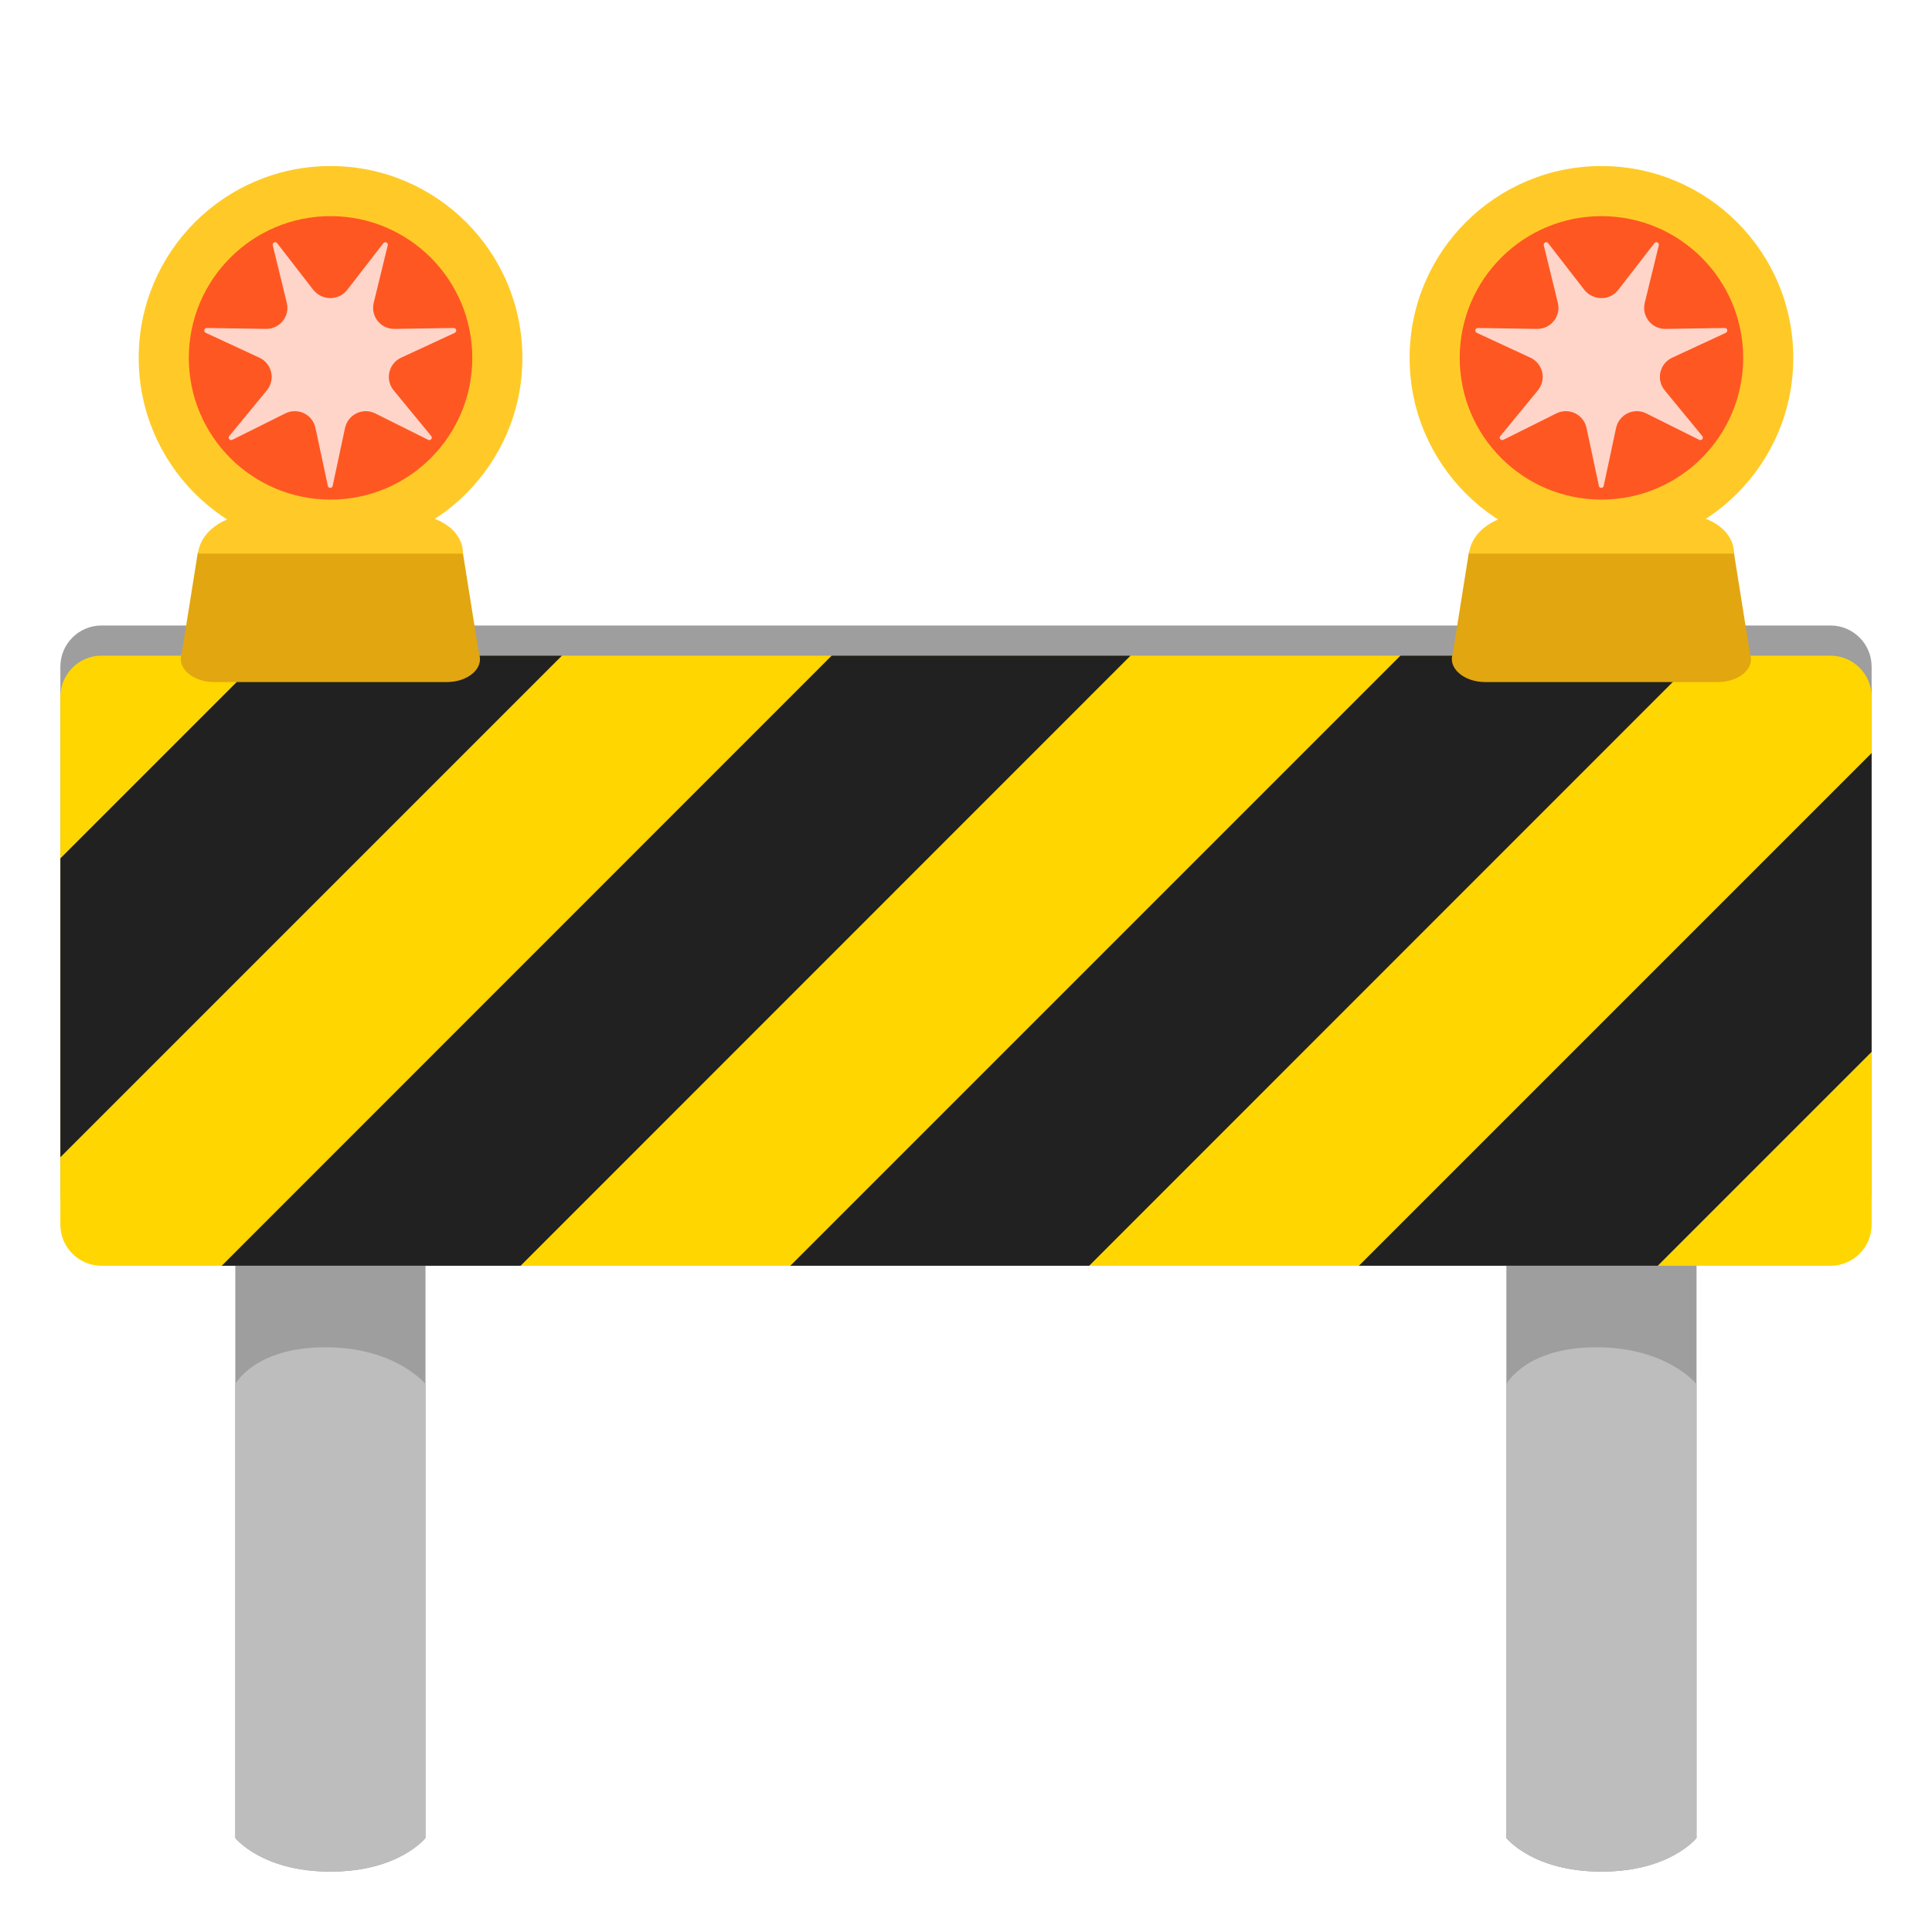
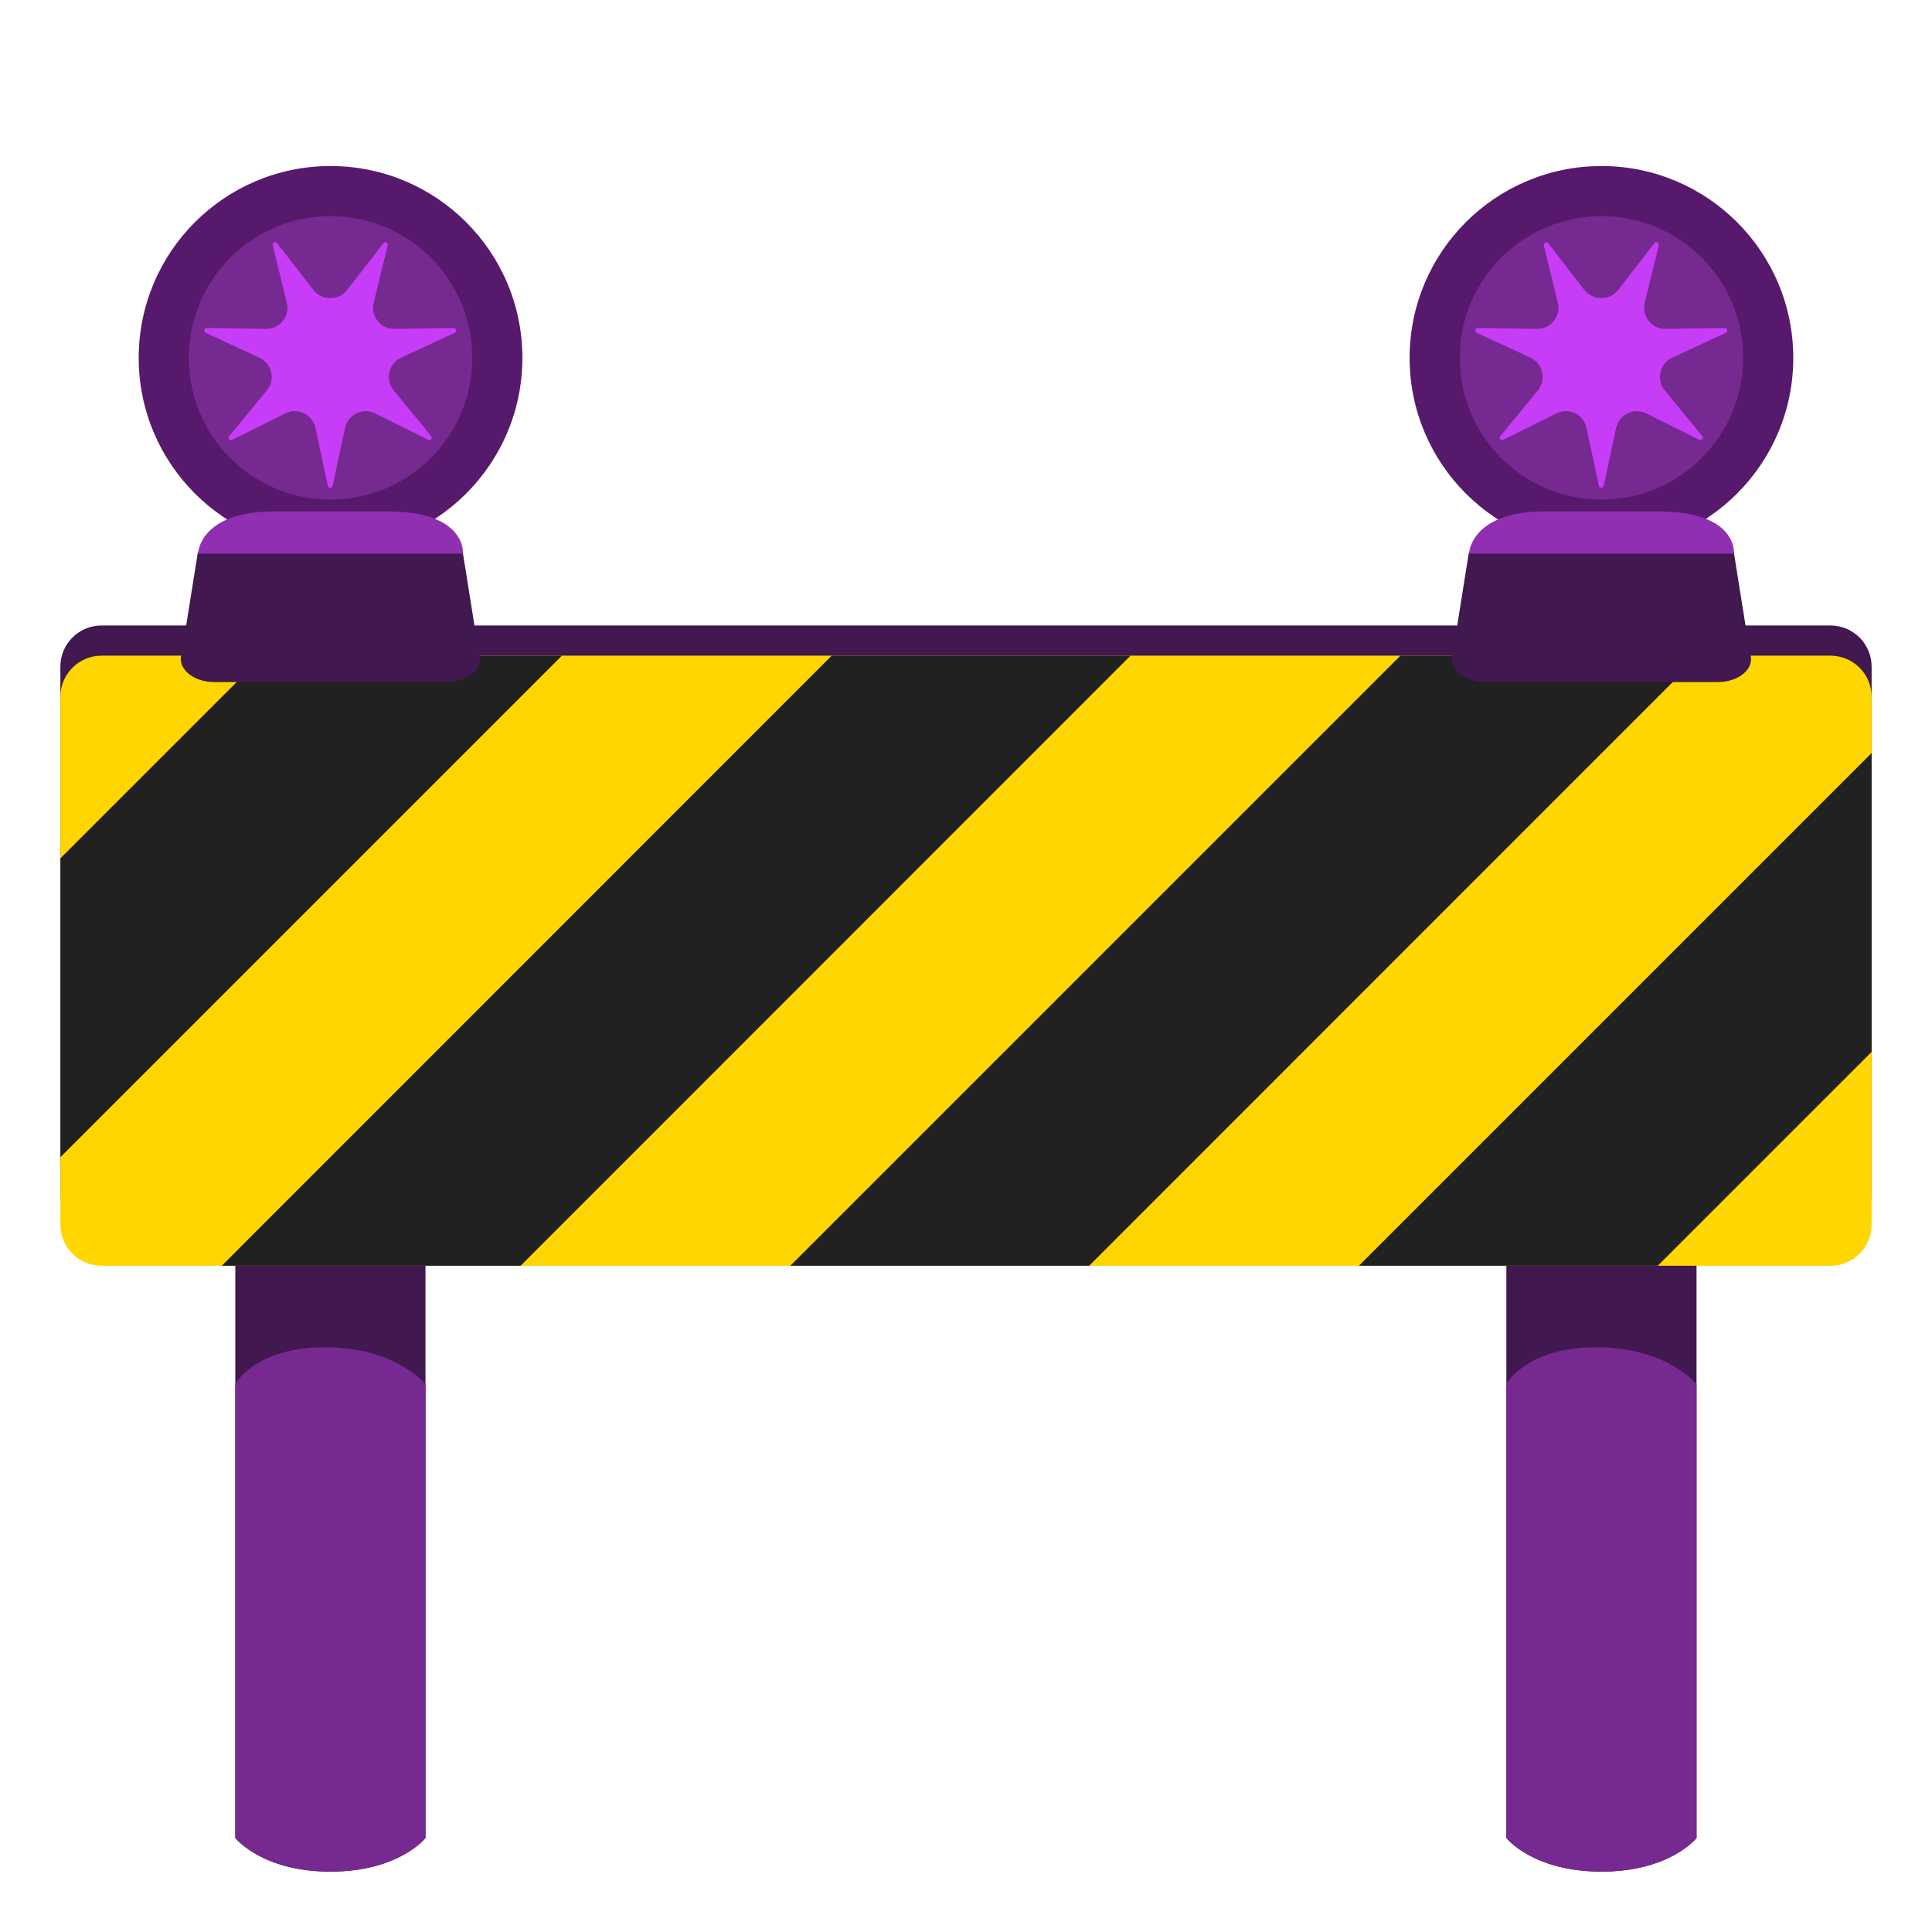
<svg xmlns="http://www.w3.org/2000/svg" width="180" height="180" viewBox="0 0 180 180" fill="none">
-   <path d="M39.642 171.239C39.642 171.239 37.181 174.375 30.783 174.375C24.384 174.375 21.923 171.239 21.923 171.239V61.467H39.642V171.239Z" fill="#9E9E9E" />
-   <path d="M39.642 171.239C39.642 171.239 37.181 174.375 30.783 174.375C24.384 174.375 21.923 171.239 21.923 171.239V128.953C21.923 128.953 23.723 125.522 30.305 125.522C36.886 125.522 39.642 128.953 39.642 128.953V171.239Z" fill="#BDBDBD" />
-   <path d="M158.062 171.239C158.062 171.239 155.602 174.375 149.203 174.375C142.805 174.375 140.344 171.239 140.344 171.239V61.467H158.062V171.239Z" fill="#9E9E9E" />
-   <path d="M158.062 171.239C158.062 171.239 155.602 174.375 149.203 174.375C142.805 174.375 140.344 171.239 140.344 171.239V128.953C140.344 128.953 142.144 125.522 148.725 125.522C155.306 125.522 158.062 128.953 158.062 128.953V171.239Z" fill="#BDBDBD" />
-   <path d="M170.536 115.116H9.464C7.341 115.116 5.625 113.4 5.625 111.276V62.114C5.625 59.99 7.341 58.275 9.464 58.275H170.536C172.659 58.275 174.375 59.99 174.375 62.114V111.276C174.375 113.4 172.659 115.116 170.536 115.116Z" fill="#9E9E9E" />
+   <path d="M39.642 171.239C39.642 171.239 37.181 174.375 30.783 174.375C24.384 174.375 21.923 171.239 21.923 171.239V61.467H39.642V171.239Z" fill="#41184F" />
+   <path d="M39.642 171.239C39.642 171.239 37.181 174.375 30.783 174.375C24.384 174.375 21.923 171.239 21.923 171.239V128.953C21.923 128.953 23.723 125.522 30.305 125.522C36.886 125.522 39.642 128.953 39.642 128.953V171.239Z" fill="#762991" />
+   <path d="M158.062 171.239C158.062 171.239 155.602 174.375 149.203 174.375C142.805 174.375 140.344 171.239 140.344 171.239V61.467H158.062V171.239Z" fill="#41184F" />
+   <path d="M158.062 171.239C158.062 171.239 155.602 174.375 149.203 174.375C142.805 174.375 140.344 171.239 140.344 171.239V128.953C140.344 128.953 142.144 125.522 148.725 125.522C155.306 125.522 158.062 128.953 158.062 128.953V171.239Z" fill="#762990" />
+   <path d="M170.536 115.116H9.464C7.341 115.116 5.625 113.4 5.625 111.276V62.114C5.625 59.99 7.341 58.275 9.464 58.275H170.536C172.659 58.275 174.375 59.99 174.375 62.114V111.276C174.375 113.4 172.659 115.116 170.536 115.116Z" fill="#41184F" />
  <path d="M170.536 61.087H9.464C7.341 61.087 5.625 62.803 5.625 64.927V114.089C5.625 116.212 7.341 117.928 9.464 117.928H170.536C172.659 117.928 174.375 116.212 174.375 114.089V64.927C174.375 62.803 172.659 61.087 170.536 61.087Z" fill="#FFD600" />
  <path d="M24.511 61.087L5.625 79.973V107.817L52.355 61.087H24.511ZM77.484 61.087L20.658 117.928H48.502L105.328 61.087H77.484ZM130.472 61.087L73.631 117.928H101.475L158.302 61.087H130.472ZM174.375 70.158L126.605 117.928H154.448L174.375 98.001V70.158Z" fill="#212121" />
-   <path d="M160.031 63.548H138.389C136.364 63.548 134.873 62.227 135.352 60.877L136.856 51.441H161.536L163.041 60.877C163.547 62.241 162.056 63.548 160.031 63.548Z" fill="#E2A610" />
-   <path d="M149.203 51.216C159.074 51.216 167.076 43.213 167.076 33.342C167.076 23.471 159.074 15.469 149.203 15.469C139.332 15.469 131.33 23.471 131.33 33.342C131.33 43.213 139.332 51.216 149.203 51.216Z" fill="#FFCA28" />
-   <path d="M149.203 46.547C156.496 46.547 162.408 40.635 162.408 33.342C162.408 26.049 156.496 20.137 149.203 20.137C141.91 20.137 135.999 26.049 135.999 33.342C135.999 40.635 141.91 46.547 149.203 46.547Z" fill="#FF5722" />
-   <path d="M161.55 51.581H136.87C136.87 51.581 136.954 47.644 144.014 47.644H154.476C161.944 47.644 161.55 51.581 161.55 51.581Z" fill="#FFCA28" />
-   <path d="M150.764 27.014L154.139 22.655C154.294 22.458 154.603 22.613 154.547 22.852L153.239 28.209C152.93 29.461 153.886 30.67 155.18 30.642L160.692 30.558C160.946 30.558 161.016 30.895 160.791 31.008L155.785 33.328C154.617 33.877 154.28 35.367 155.096 36.366L158.597 40.627C158.752 40.823 158.541 41.091 158.316 40.978L153.38 38.517C152.227 37.941 150.849 38.602 150.567 39.867L149.414 45.267C149.358 45.52 149.006 45.52 148.964 45.267L147.811 39.867C147.544 38.602 146.152 37.941 144.999 38.517L140.063 40.978C139.838 41.091 139.613 40.809 139.781 40.627L143.283 36.366C144.099 35.367 143.761 33.877 142.594 33.328L137.588 31.008C137.363 30.895 137.433 30.558 137.686 30.558L143.199 30.642C144.492 30.656 145.449 29.461 145.139 28.209L143.831 22.852C143.775 22.613 144.085 22.458 144.239 22.655L147.614 27.014C148.444 28.027 149.977 28.027 150.764 27.014Z" fill="#FFD5CA" />
-   <path d="M41.611 63.548H19.969C17.944 63.548 16.453 62.227 16.931 60.877L18.436 51.441H43.115L44.62 60.877C45.127 62.241 43.636 63.548 41.611 63.548Z" fill="#E2A610" />
-   <path d="M30.797 51.216C40.668 51.216 48.67 43.213 48.67 33.342C48.67 23.471 40.668 15.469 30.797 15.469C20.926 15.469 12.923 23.471 12.923 33.342C12.923 43.213 20.926 51.216 30.797 51.216Z" fill="#FFCA28" />
-   <path d="M30.797 46.547C38.09 46.547 44.002 40.635 44.002 33.342C44.002 26.049 38.09 20.137 30.797 20.137C23.504 20.137 17.592 26.049 17.592 33.342C17.592 40.635 23.504 46.547 30.797 46.547Z" fill="#FF5722" />
-   <path d="M43.13 51.581H18.45C18.45 51.581 18.535 47.644 25.594 47.644H36.056C43.524 47.644 43.13 51.581 43.13 51.581Z" fill="#FFCA28" />
-   <path d="M32.344 27.014L35.719 22.655C35.874 22.458 36.183 22.613 36.127 22.852L34.819 28.209C34.51 29.461 35.466 30.67 36.76 30.642L42.272 30.558C42.525 30.558 42.595 30.895 42.37 31.008L37.364 33.328C36.197 33.877 35.859 35.367 36.675 36.366L40.177 40.627C40.331 40.823 40.12 41.091 39.895 40.978L34.959 38.517C33.806 37.941 32.428 38.602 32.147 39.867L30.994 45.267C30.938 45.52 30.586 45.52 30.544 45.267L29.391 39.867C29.124 38.602 27.731 37.941 26.578 38.517L21.642 40.978C21.417 41.091 21.192 40.809 21.361 40.627L24.863 36.366C25.678 35.367 25.341 33.877 24.174 33.328L19.167 31.008C18.942 30.895 19.013 30.558 19.266 30.558L24.778 30.642C26.072 30.656 27.028 29.461 26.719 28.209L25.411 22.852C25.355 22.613 25.664 22.458 25.819 22.655L29.194 27.014C30.024 28.027 31.556 28.027 32.344 27.014Z" fill="#FFD5CA" />
+   <path d="M160.031 63.548H138.389C136.364 63.548 134.873 62.227 135.352 60.877L136.856 51.441H161.536L163.041 60.877C163.547 62.241 162.056 63.548 160.031 63.548Z" fill="#41184F" />
+   <path d="M149.203 51.216C159.074 51.216 167.076 43.213 167.076 33.342C167.076 23.471 159.074 15.469 149.203 15.469C139.332 15.469 131.33 23.471 131.33 33.342C131.33 43.213 139.332 51.216 149.203 51.216Z" fill="#57196C" />
+   <path d="M149.203 46.547C156.496 46.547 162.408 40.635 162.408 33.342C162.408 26.049 156.496 20.137 149.203 20.137C141.91 20.137 135.999 26.049 135.999 33.342C135.999 40.635 141.91 46.547 149.203 46.547Z" fill="#762990" />
+   <path d="M161.55 51.581H136.87C136.87 51.581 136.954 47.644 144.014 47.644H154.476C161.944 47.644 161.55 51.581 161.55 51.581Z" fill="#912FB2" />
+   <path d="M150.764 27.014L154.139 22.655C154.294 22.458 154.603 22.613 154.547 22.852L153.239 28.209C152.93 29.461 153.886 30.67 155.18 30.642L160.692 30.558C160.946 30.558 161.016 30.895 160.791 31.008L155.785 33.328C154.617 33.877 154.28 35.367 155.096 36.366L158.597 40.627C158.752 40.823 158.541 41.091 158.316 40.978L153.38 38.517C152.227 37.941 150.849 38.602 150.567 39.867L149.414 45.267C149.358 45.52 149.006 45.52 148.964 45.267L147.811 39.867C147.544 38.602 146.152 37.941 144.999 38.517L140.063 40.978C139.838 41.091 139.613 40.809 139.781 40.627L143.283 36.366C144.099 35.367 143.761 33.877 142.594 33.328L137.588 31.008C137.363 30.895 137.433 30.558 137.686 30.558L143.199 30.642C144.492 30.656 145.449 29.461 145.139 28.209L143.831 22.852C143.775 22.613 144.085 22.458 144.239 22.655L147.614 27.014C148.444 28.027 149.977 28.027 150.764 27.014Z" fill="#C73CF6" />
+   <path d="M41.611 63.548H19.969C17.944 63.548 16.453 62.227 16.931 60.877L18.436 51.441H43.115L44.62 60.877C45.127 62.241 43.636 63.548 41.611 63.548Z" fill="#41184F" />
+   <path d="M30.797 51.216C40.668 51.216 48.67 43.213 48.67 33.342C48.67 23.471 40.668 15.469 30.797 15.469C20.926 15.469 12.923 23.471 12.923 33.342C12.923 43.213 20.926 51.216 30.797 51.216Z" fill="#57196C" />
+   <path d="M30.797 46.547C38.09 46.547 44.002 40.635 44.002 33.342C44.002 26.049 38.09 20.137 30.797 20.137C23.504 20.137 17.592 26.049 17.592 33.342C17.592 40.635 23.504 46.547 30.797 46.547Z" fill="#762990" />
+   <path d="M43.13 51.581H18.45C18.45 51.581 18.535 47.644 25.594 47.644H36.056C43.524 47.644 43.13 51.581 43.13 51.581Z" fill="#912FB3" />
+   <path d="M32.344 27.014L35.719 22.655C35.874 22.458 36.183 22.613 36.127 22.852L34.819 28.209C34.51 29.461 35.466 30.67 36.76 30.642L42.272 30.558C42.525 30.558 42.595 30.895 42.37 31.008L37.364 33.328C36.197 33.877 35.859 35.367 36.675 36.366L40.177 40.627C40.331 40.823 40.12 41.091 39.895 40.978L34.959 38.517C33.806 37.941 32.428 38.602 32.147 39.867L30.994 45.267C30.938 45.52 30.586 45.52 30.544 45.267L29.391 39.867C29.124 38.602 27.731 37.941 26.578 38.517L21.642 40.978C21.417 41.091 21.192 40.809 21.361 40.627L24.863 36.366C25.678 35.367 25.341 33.877 24.174 33.328L19.167 31.008C18.942 30.895 19.013 30.558 19.266 30.558L24.778 30.642C26.072 30.656 27.028 29.461 26.719 28.209L25.411 22.852C25.355 22.613 25.664 22.458 25.819 22.655L29.194 27.014C30.024 28.027 31.556 28.027 32.344 27.014Z" fill="#C73CF7" />
</svg>
